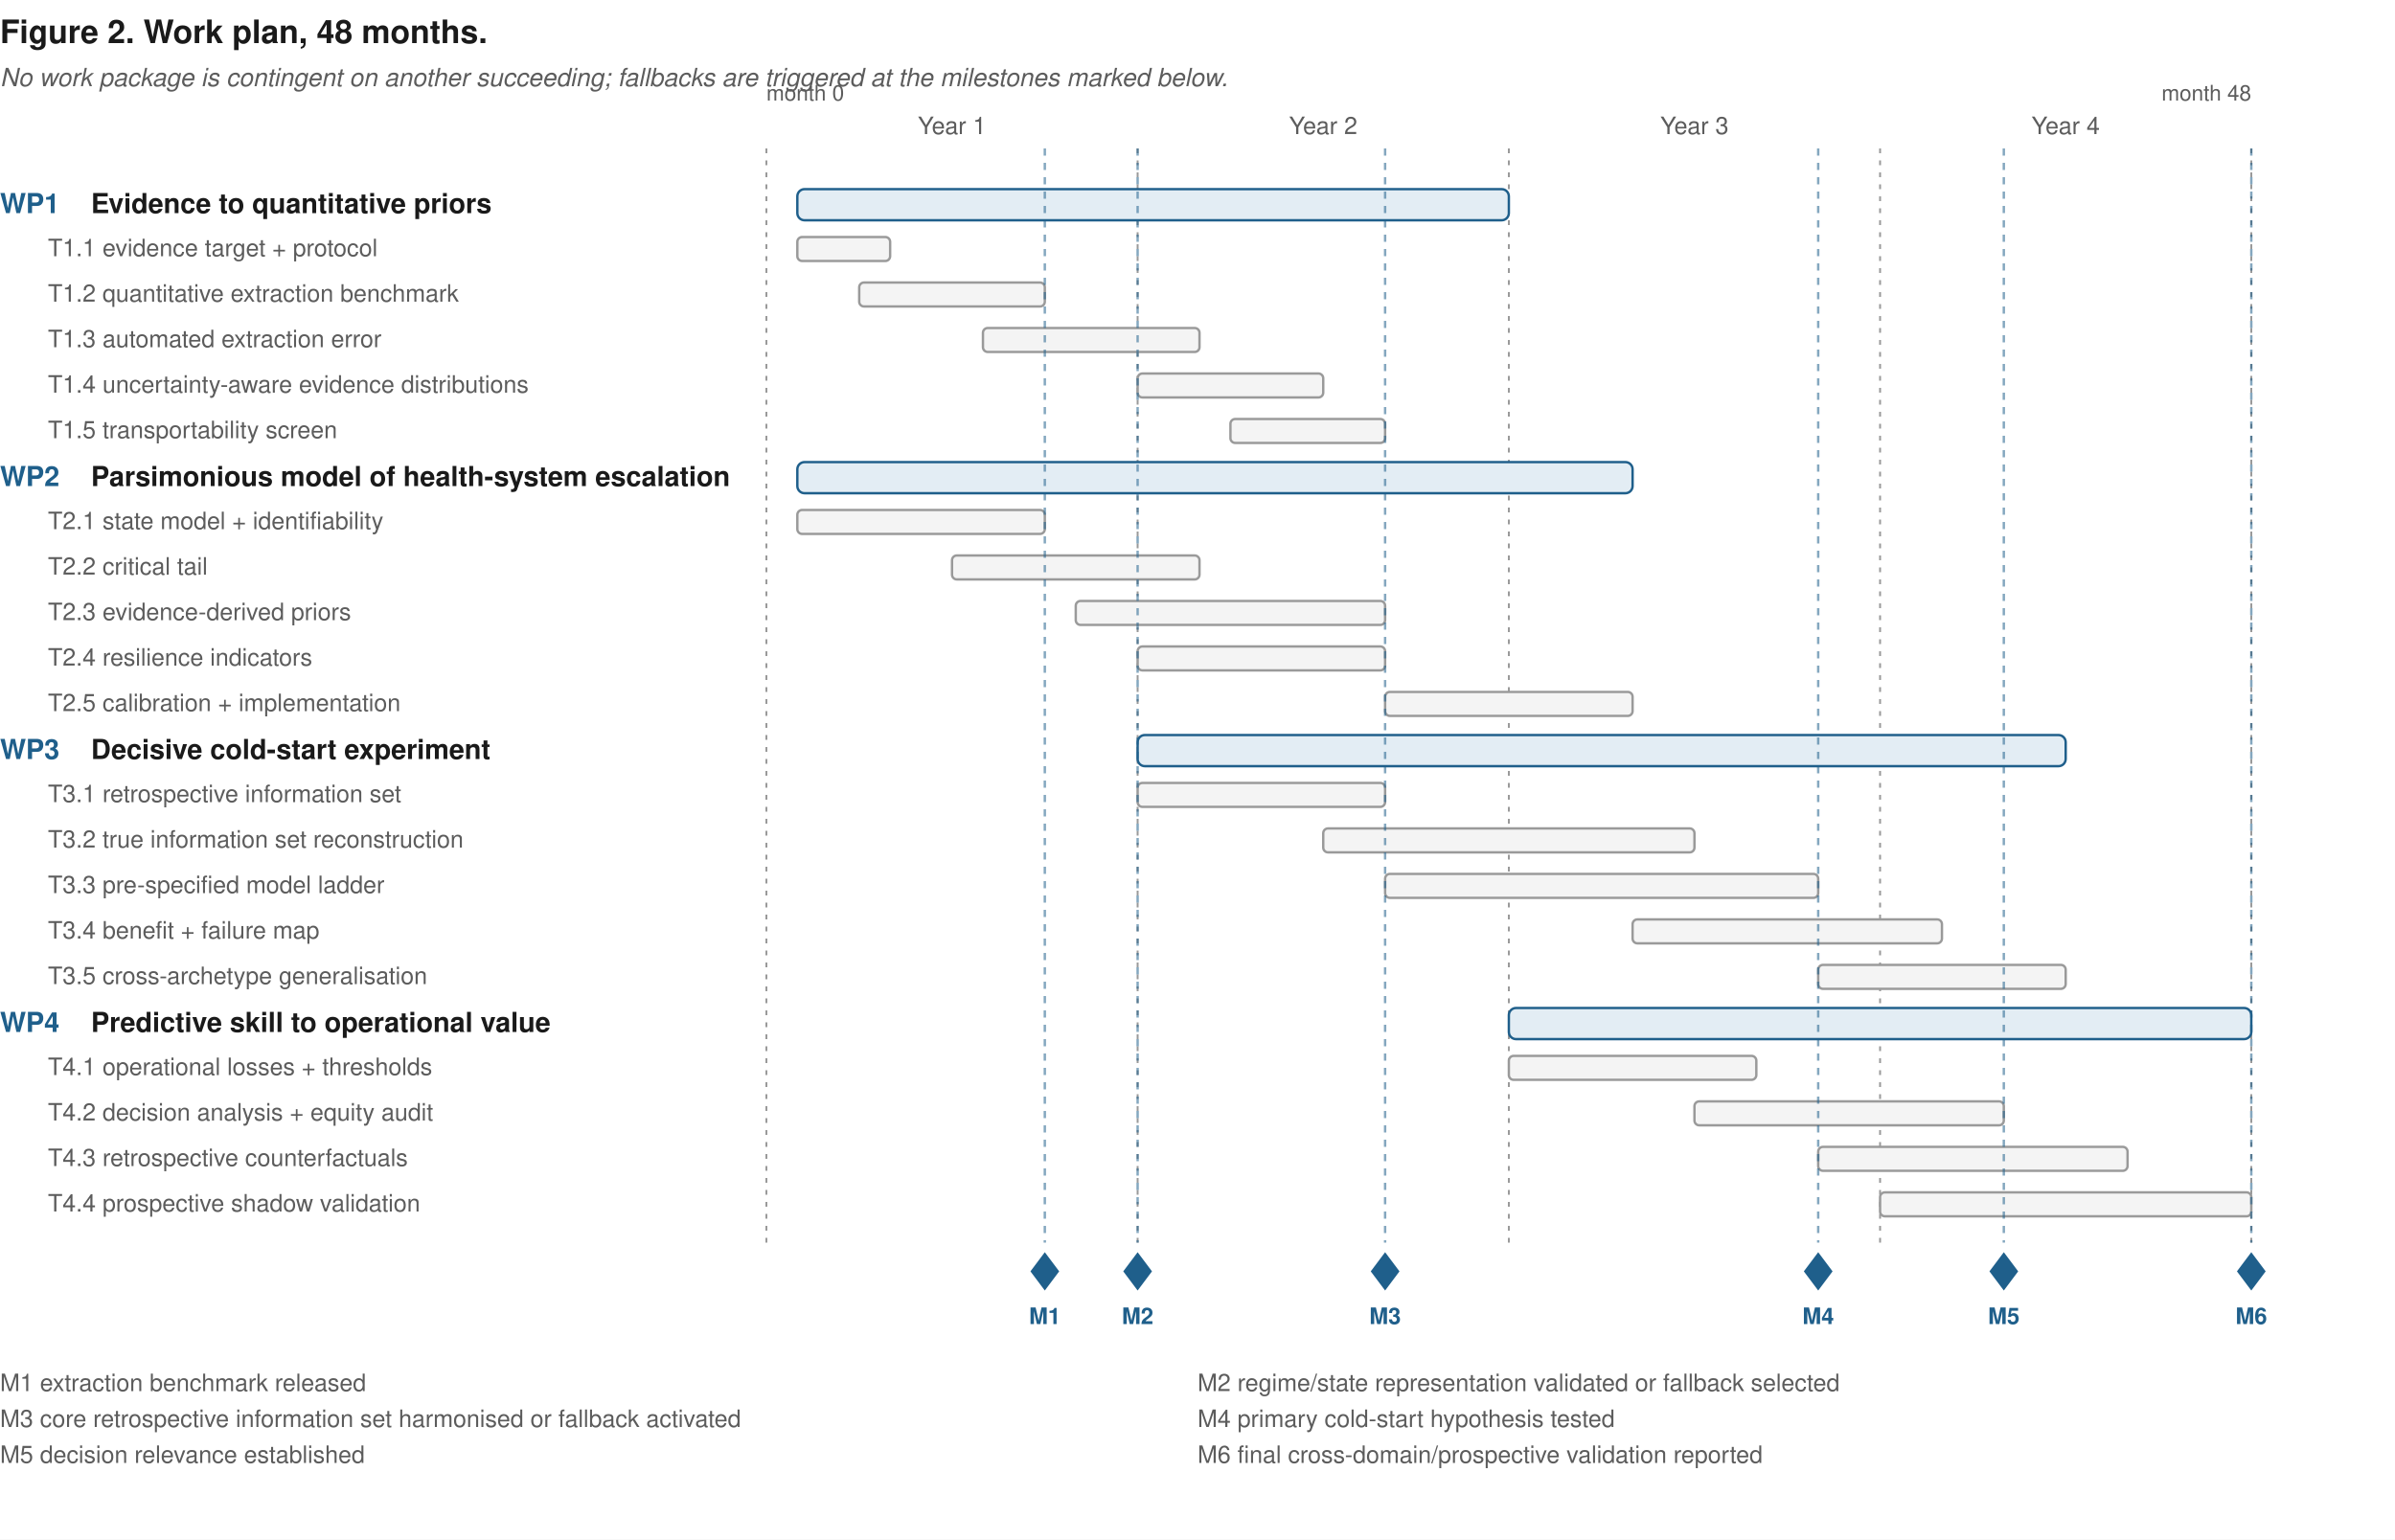
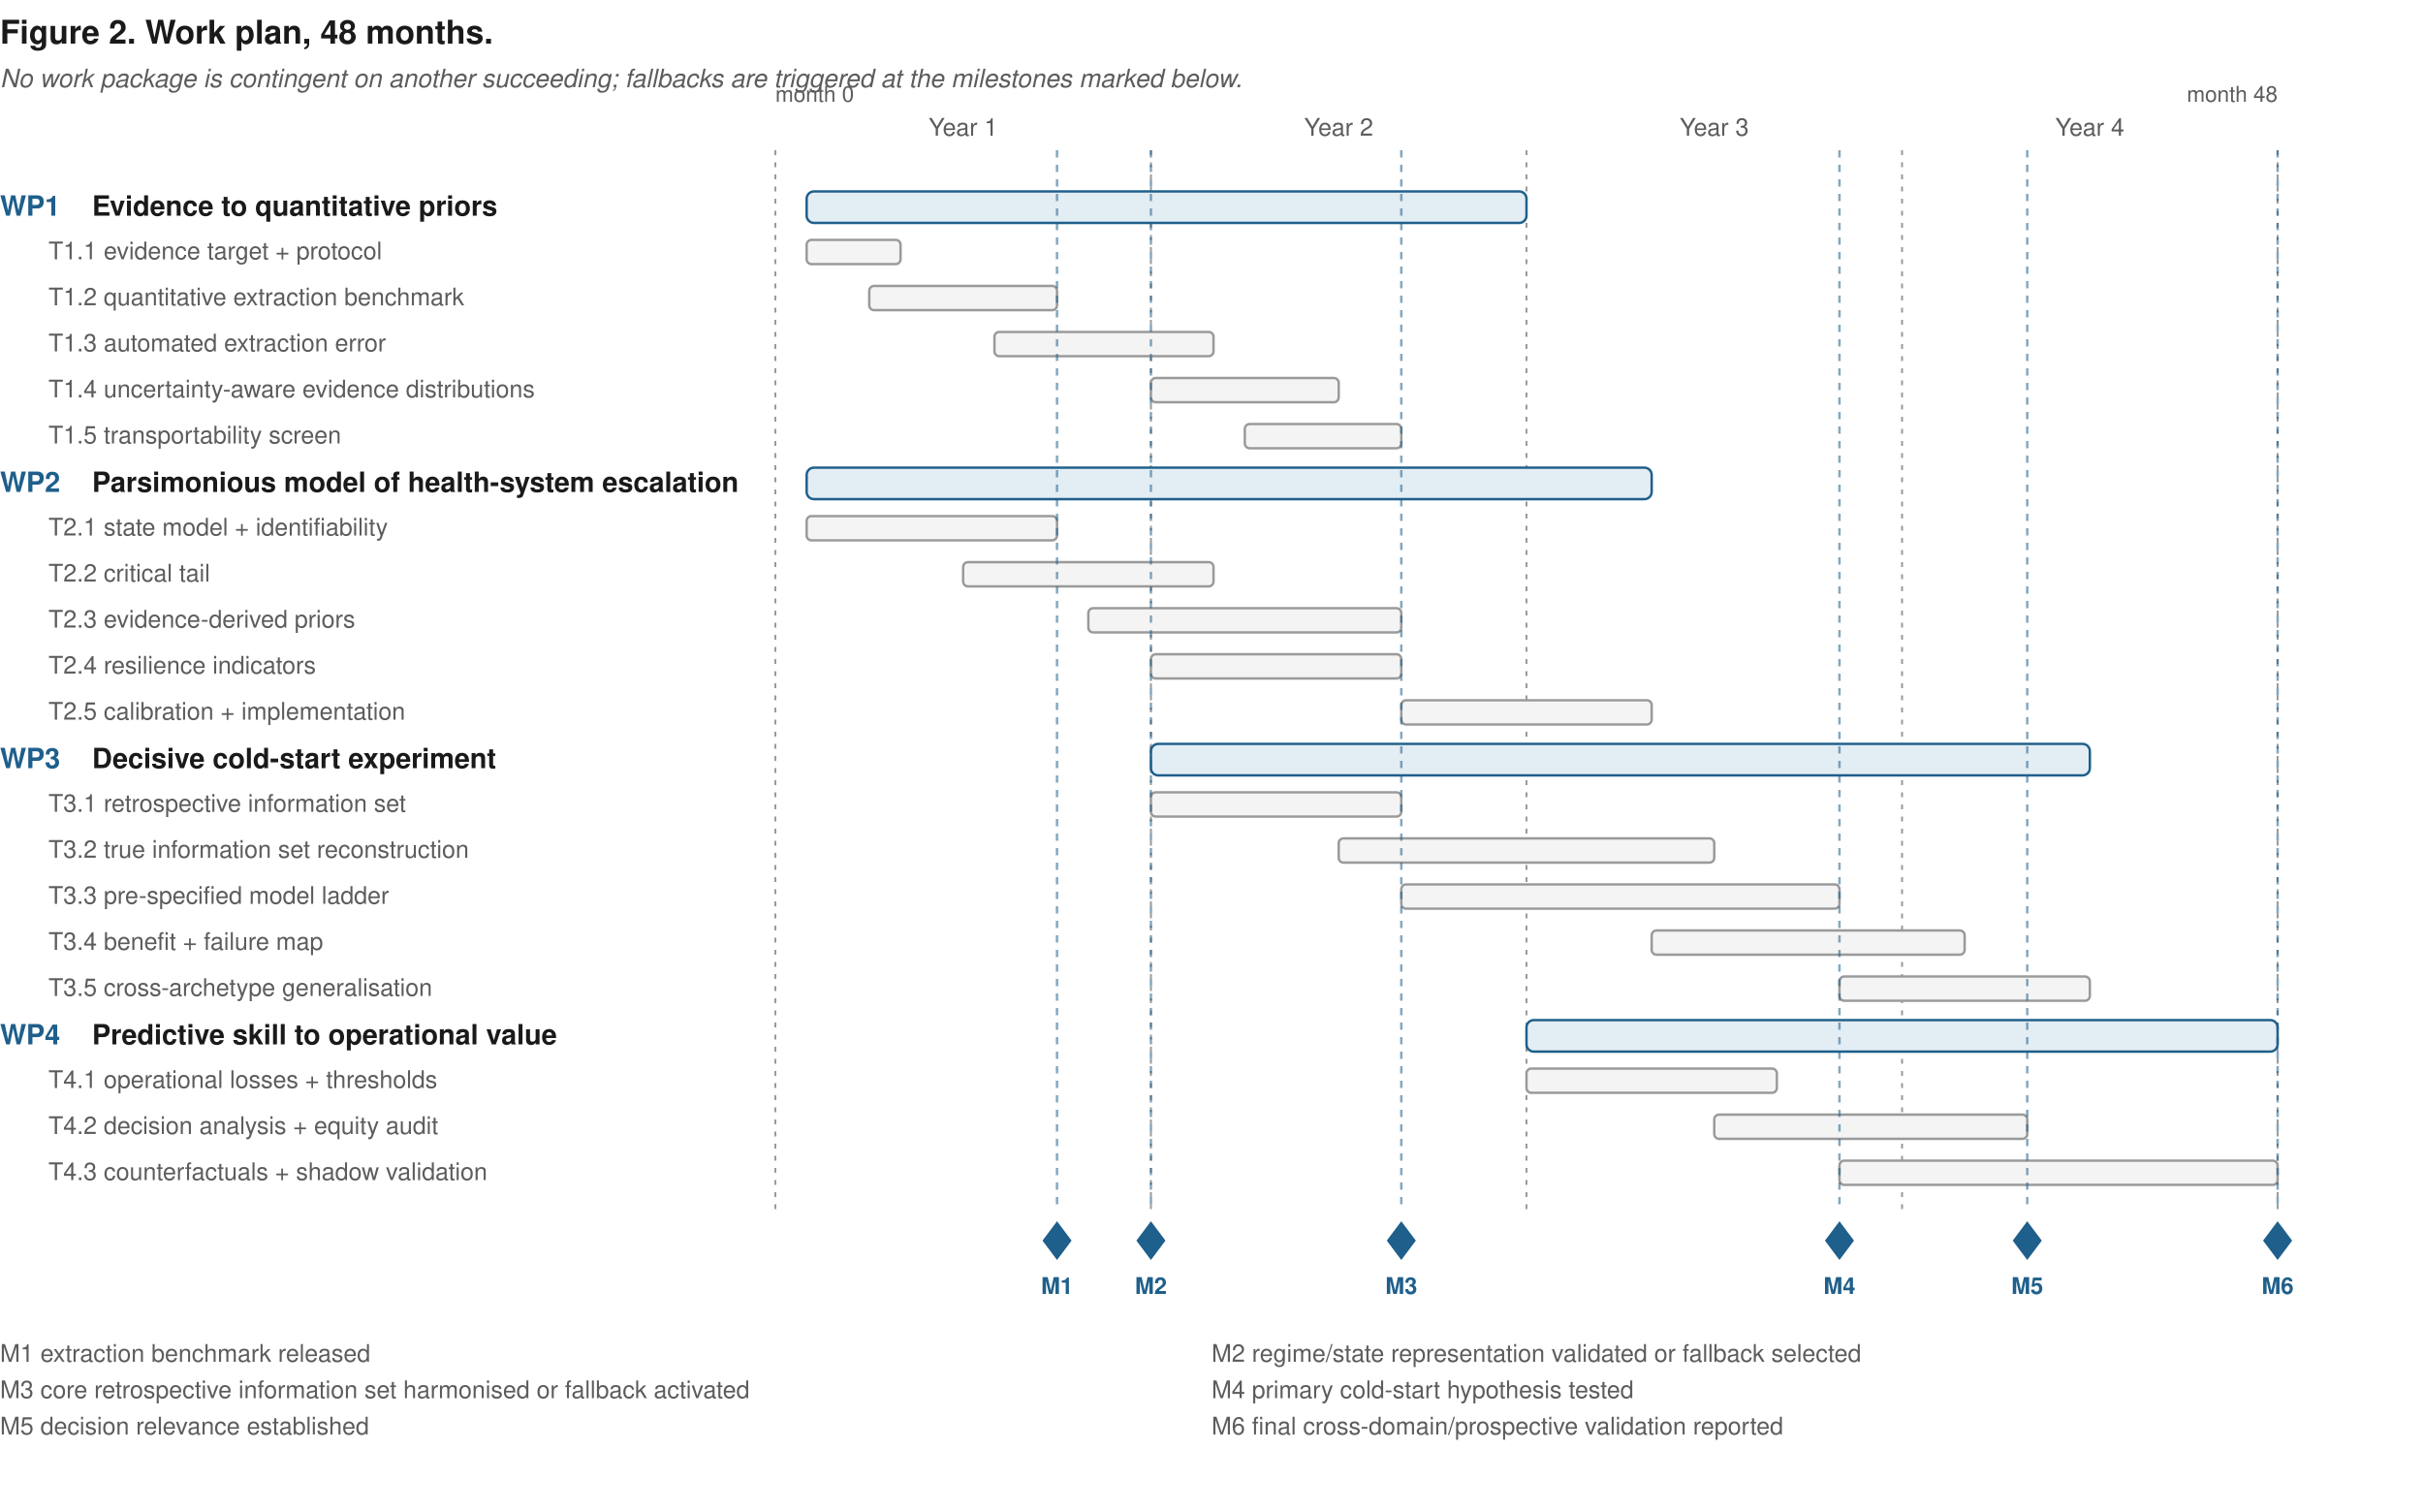
- <svg xmlns="http://www.w3.org/2000/svg" width="1000" height="643" viewBox="0 0 1000 643">
+ <svg xmlns="http://www.w3.org/2000/svg" width="1000" height="624" viewBox="0 0 1000 624">
  <defs>
    <marker id="a" viewBox="0 0 10 10" refX="9" refY="5" markerWidth="6" markerHeight="6" orient="auto-start-reverse">
      <path d="M 0 0 L 10 5 L 0 10 z" fill="#5c5c5c" />
    </marker>
  </defs>
-   <rect width="1000" height="643" fill="white" />
+   <rect width="1000" height="624" fill="white" />
  <text x="0" y="18" font-family="Helvetica, Arial, sans-serif" font-size="13.5" fill="#1a1a1a" text-anchor="start" font-weight="bold" font-style="normal">Figure 2. Work plan, 48 months.</text>
  <text x="0" y="36" font-family="Helvetica, Arial, sans-serif" font-size="10.5" fill="#5c5c5c" text-anchor="start" font-weight="normal" font-style="italic">No work package is contingent on another succeeding; fallbacks are triggered at the milestones marked below.</text>
-   <line x1="320.0" y1="62" x2="320.0" y2="519" stroke="#9a9a9a" stroke-width="0.8" stroke-dasharray="2,3" />
+   <line x1="320.0" y1="62" x2="320.0" y2="500" stroke="#9a9a9a" stroke-width="0.8" stroke-dasharray="2,3" />
  <text x="397.5" y="56" font-family="Helvetica, Arial, sans-serif" font-size="10" fill="#5c5c5c" text-anchor="middle" font-weight="normal" font-style="normal">Year 1</text>
-   <line x1="475.0" y1="62" x2="475.0" y2="519" stroke="#9a9a9a" stroke-width="0.8" stroke-dasharray="2,3" />
+   <line x1="475.0" y1="62" x2="475.0" y2="500" stroke="#9a9a9a" stroke-width="0.8" stroke-dasharray="2,3" />
  <text x="552.5" y="56" font-family="Helvetica, Arial, sans-serif" font-size="10" fill="#5c5c5c" text-anchor="middle" font-weight="normal" font-style="normal">Year 2</text>
-   <line x1="630.0" y1="62" x2="630.0" y2="519" stroke="#9a9a9a" stroke-width="0.8" stroke-dasharray="2,3" />
+   <line x1="630.0" y1="62" x2="630.0" y2="500" stroke="#9a9a9a" stroke-width="0.8" stroke-dasharray="2,3" />
  <text x="707.5" y="56" font-family="Helvetica, Arial, sans-serif" font-size="10" fill="#5c5c5c" text-anchor="middle" font-weight="normal" font-style="normal">Year 3</text>
-   <line x1="785.0" y1="62" x2="785.0" y2="519" stroke="#9a9a9a" stroke-width="0.8" stroke-dasharray="2,3" />
+   <line x1="785.0" y1="62" x2="785.0" y2="500" stroke="#9a9a9a" stroke-width="0.8" stroke-dasharray="2,3" />
  <text x="862.5" y="56" font-family="Helvetica, Arial, sans-serif" font-size="10" fill="#5c5c5c" text-anchor="middle" font-weight="normal" font-style="normal">Year 4</text>
-   <line x1="940.0" y1="62" x2="940.0" y2="519" stroke="#9a9a9a" stroke-width="0.8" stroke-dasharray="2,3" />
+   <line x1="940.0" y1="62" x2="940.0" y2="500" stroke="#9a9a9a" stroke-width="0.8" stroke-dasharray="2,3" />
  <text x="320" y="42" font-family="Helvetica, Arial, sans-serif" font-size="9" fill="#5c5c5c" text-anchor="start" font-weight="normal" font-style="normal">month 0</text>
  <text x="940" y="42" font-family="Helvetica, Arial, sans-serif" font-size="9" fill="#5c5c5c" text-anchor="end" font-weight="normal" font-style="normal">month 48</text>
  <text x="0" y="89" font-family="Helvetica, Arial, sans-serif" font-size="11.5" fill="#1f5f8b" text-anchor="start" font-weight="bold" font-style="normal">WP1</text>
  <text x="38" y="89" font-family="Helvetica, Arial, sans-serif" font-size="11.5" fill="#1a1a1a" text-anchor="start" font-weight="bold" font-style="normal">Evidence to quantitative priors</text>
  <rect x="332.917" y="79" width="297.083" height="13" rx="3" fill="#e3edf4" stroke="#1f5f8b" stroke-width="1" />
  <text x="20" y="107" font-family="Helvetica, Arial, sans-serif" font-size="10" fill="#5c5c5c" text-anchor="start" font-weight="normal" font-style="normal">T1.1 evidence target + protocol</text>
  <rect x="332.917" y="99" width="38.75" height="10" rx="2" fill="#f4f4f4" stroke="#9a9a9a" stroke-width="1" />
  <text x="20" y="126" font-family="Helvetica, Arial, sans-serif" font-size="10" fill="#5c5c5c" text-anchor="start" font-weight="normal" font-style="normal">T1.2 quantitative extraction benchmark</text>
  <rect x="358.75" y="118" width="77.5" height="10" rx="2" fill="#f4f4f4" stroke="#9a9a9a" stroke-width="1" />
  <text x="20" y="145" font-family="Helvetica, Arial, sans-serif" font-size="10" fill="#5c5c5c" text-anchor="start" font-weight="normal" font-style="normal">T1.3 automated extraction error</text>
  <rect x="410.417" y="137" width="90.417" height="10" rx="2" fill="#f4f4f4" stroke="#9a9a9a" stroke-width="1" />
  <text x="20" y="164" font-family="Helvetica, Arial, sans-serif" font-size="10" fill="#5c5c5c" text-anchor="start" font-weight="normal" font-style="normal">T1.4 uncertainty-aware evidence distributions</text>
  <rect x="475.0" y="156" width="77.5" height="10" rx="2" fill="#f4f4f4" stroke="#9a9a9a" stroke-width="1" />
  <text x="20" y="183" font-family="Helvetica, Arial, sans-serif" font-size="10" fill="#5c5c5c" text-anchor="start" font-weight="normal" font-style="normal">T1.5 transportability screen</text>
  <rect x="513.75" y="175" width="64.583" height="10" rx="2" fill="#f4f4f4" stroke="#9a9a9a" stroke-width="1" />
  <text x="0" y="203" font-family="Helvetica, Arial, sans-serif" font-size="11.5" fill="#1f5f8b" text-anchor="start" font-weight="bold" font-style="normal">WP2</text>
  <text x="38" y="203" font-family="Helvetica, Arial, sans-serif" font-size="11.5" fill="#1a1a1a" text-anchor="start" font-weight="bold" font-style="normal">Parsimonious model of health-system escalation</text>
  <rect x="332.917" y="193" width="348.75" height="13" rx="3" fill="#e3edf4" stroke="#1f5f8b" stroke-width="1" />
  <text x="20" y="221" font-family="Helvetica, Arial, sans-serif" font-size="10" fill="#5c5c5c" text-anchor="start" font-weight="normal" font-style="normal">T2.1 state model + identifiability</text>
  <rect x="332.917" y="213" width="103.333" height="10" rx="2" fill="#f4f4f4" stroke="#9a9a9a" stroke-width="1" />
  <text x="20" y="240" font-family="Helvetica, Arial, sans-serif" font-size="10" fill="#5c5c5c" text-anchor="start" font-weight="normal" font-style="normal">T2.2 critical tail</text>
  <rect x="397.5" y="232" width="103.333" height="10" rx="2" fill="#f4f4f4" stroke="#9a9a9a" stroke-width="1" />
  <text x="20" y="259" font-family="Helvetica, Arial, sans-serif" font-size="10" fill="#5c5c5c" text-anchor="start" font-weight="normal" font-style="normal">T2.3 evidence-derived priors</text>
  <rect x="449.167" y="251" width="129.167" height="10" rx="2" fill="#f4f4f4" stroke="#9a9a9a" stroke-width="1" />
  <text x="20" y="278" font-family="Helvetica, Arial, sans-serif" font-size="10" fill="#5c5c5c" text-anchor="start" font-weight="normal" font-style="normal">T2.4 resilience indicators</text>
  <rect x="475.0" y="270" width="103.333" height="10" rx="2" fill="#f4f4f4" stroke="#9a9a9a" stroke-width="1" />
  <text x="20" y="297" font-family="Helvetica, Arial, sans-serif" font-size="10" fill="#5c5c5c" text-anchor="start" font-weight="normal" font-style="normal">T2.5 calibration + implementation</text>
  <rect x="578.333" y="289" width="103.333" height="10" rx="2" fill="#f4f4f4" stroke="#9a9a9a" stroke-width="1" />
  <text x="0" y="317" font-family="Helvetica, Arial, sans-serif" font-size="11.5" fill="#1f5f8b" text-anchor="start" font-weight="bold" font-style="normal">WP3</text>
  <text x="38" y="317" font-family="Helvetica, Arial, sans-serif" font-size="11.5" fill="#1a1a1a" text-anchor="start" font-weight="bold" font-style="normal">Decisive cold-start experiment</text>
  <rect x="475.0" y="307" width="387.5" height="13" rx="3" fill="#e3edf4" stroke="#1f5f8b" stroke-width="1" />
  <text x="20" y="335" font-family="Helvetica, Arial, sans-serif" font-size="10" fill="#5c5c5c" text-anchor="start" font-weight="normal" font-style="normal">T3.1 retrospective information set</text>
  <rect x="475.0" y="327" width="103.333" height="10" rx="2" fill="#f4f4f4" stroke="#9a9a9a" stroke-width="1" />
  <text x="20" y="354" font-family="Helvetica, Arial, sans-serif" font-size="10" fill="#5c5c5c" text-anchor="start" font-weight="normal" font-style="normal">T3.2 true information set reconstruction</text>
  <rect x="552.5" y="346" width="155.0" height="10" rx="2" fill="#f4f4f4" stroke="#9a9a9a" stroke-width="1" />
  <text x="20" y="373" font-family="Helvetica, Arial, sans-serif" font-size="10" fill="#5c5c5c" text-anchor="start" font-weight="normal" font-style="normal">T3.3 pre-specified model ladder</text>
  <rect x="578.333" y="365" width="180.833" height="10" rx="2" fill="#f4f4f4" stroke="#9a9a9a" stroke-width="1" />
  <text x="20" y="392" font-family="Helvetica, Arial, sans-serif" font-size="10" fill="#5c5c5c" text-anchor="start" font-weight="normal" font-style="normal">T3.4 benefit + failure map</text>
  <rect x="681.667" y="384" width="129.167" height="10" rx="2" fill="#f4f4f4" stroke="#9a9a9a" stroke-width="1" />
  <text x="20" y="411" font-family="Helvetica, Arial, sans-serif" font-size="10" fill="#5c5c5c" text-anchor="start" font-weight="normal" font-style="normal">T3.5 cross-archetype generalisation</text>
  <rect x="759.167" y="403" width="103.333" height="10" rx="2" fill="#f4f4f4" stroke="#9a9a9a" stroke-width="1" />
  <text x="0" y="431" font-family="Helvetica, Arial, sans-serif" font-size="11.5" fill="#1f5f8b" text-anchor="start" font-weight="bold" font-style="normal">WP4</text>
  <text x="38" y="431" font-family="Helvetica, Arial, sans-serif" font-size="11.5" fill="#1a1a1a" text-anchor="start" font-weight="bold" font-style="normal">Predictive skill to operational value</text>
  <rect x="630.0" y="421" width="310.0" height="13" rx="3" fill="#e3edf4" stroke="#1f5f8b" stroke-width="1" />
  <text x="20" y="449" font-family="Helvetica, Arial, sans-serif" font-size="10" fill="#5c5c5c" text-anchor="start" font-weight="normal" font-style="normal">T4.1 operational losses + thresholds</text>
  <rect x="630.0" y="441" width="103.333" height="10" rx="2" fill="#f4f4f4" stroke="#9a9a9a" stroke-width="1" />
  <text x="20" y="468" font-family="Helvetica, Arial, sans-serif" font-size="10" fill="#5c5c5c" text-anchor="start" font-weight="normal" font-style="normal">T4.2 decision analysis + equity audit</text>
  <rect x="707.5" y="460" width="129.167" height="10" rx="2" fill="#f4f4f4" stroke="#9a9a9a" stroke-width="1" />
-   <text x="20" y="487" font-family="Helvetica, Arial, sans-serif" font-size="10" fill="#5c5c5c" text-anchor="start" font-weight="normal" font-style="normal">T4.3 retrospective counterfactuals</text>
-   <rect x="759.167" y="479" width="129.167" height="10" rx="2" fill="#f4f4f4" stroke="#9a9a9a" stroke-width="1" />
-   <text x="20" y="506" font-family="Helvetica, Arial, sans-serif" font-size="10" fill="#5c5c5c" text-anchor="start" font-weight="normal" font-style="normal">T4.4 prospective shadow validation</text>
-   <rect x="785.0" y="498" width="155.0" height="10" rx="2" fill="#f4f4f4" stroke="#9a9a9a" stroke-width="1" />
-   <line x1="436.25" y1="62" x2="436.25" y2="519" stroke="#1f5f8b" stroke-width="1" stroke-dasharray="3,3" opacity="0.55" />
-   <polygon points="436.25,523 442.25,531 436.25,539 430.25,531" fill="#1f5f8b" />
-   <text x="436.25" y="553" font-family="Helvetica, Arial, sans-serif" font-size="9.5" fill="#1f5f8b" text-anchor="middle" font-weight="bold" font-style="normal">M1</text>
-   <line x1="475.0" y1="62" x2="475.0" y2="519" stroke="#1f5f8b" stroke-width="1" stroke-dasharray="3,3" opacity="0.55" />
-   <polygon points="475.0,523 481.0,531 475.0,539 469.0,531" fill="#1f5f8b" />
-   <text x="475.0" y="553" font-family="Helvetica, Arial, sans-serif" font-size="9.5" fill="#1f5f8b" text-anchor="middle" font-weight="bold" font-style="normal">M2</text>
-   <line x1="578.333" y1="62" x2="578.333" y2="519" stroke="#1f5f8b" stroke-width="1" stroke-dasharray="3,3" opacity="0.55" />
-   <polygon points="578.333,523 584.333,531 578.333,539 572.333,531" fill="#1f5f8b" />
-   <text x="578.333" y="553" font-family="Helvetica, Arial, sans-serif" font-size="9.5" fill="#1f5f8b" text-anchor="middle" font-weight="bold" font-style="normal">M3</text>
-   <line x1="759.167" y1="62" x2="759.167" y2="519" stroke="#1f5f8b" stroke-width="1" stroke-dasharray="3,3" opacity="0.55" />
-   <polygon points="759.167,523 765.167,531 759.167,539 753.167,531" fill="#1f5f8b" />
-   <text x="759.167" y="553" font-family="Helvetica, Arial, sans-serif" font-size="9.5" fill="#1f5f8b" text-anchor="middle" font-weight="bold" font-style="normal">M4</text>
-   <line x1="836.667" y1="62" x2="836.667" y2="519" stroke="#1f5f8b" stroke-width="1" stroke-dasharray="3,3" opacity="0.55" />
-   <polygon points="836.667,523 842.667,531 836.667,539 830.667,531" fill="#1f5f8b" />
-   <text x="836.667" y="553" font-family="Helvetica, Arial, sans-serif" font-size="9.5" fill="#1f5f8b" text-anchor="middle" font-weight="bold" font-style="normal">M5</text>
-   <line x1="940.0" y1="62" x2="940.0" y2="519" stroke="#1f5f8b" stroke-width="1" stroke-dasharray="3,3" opacity="0.55" />
-   <polygon points="940.0,523 946.0,531 940.0,539 934.0,531" fill="#1f5f8b" />
-   <text x="940.0" y="553" font-family="Helvetica, Arial, sans-serif" font-size="9.5" fill="#1f5f8b" text-anchor="middle" font-weight="bold" font-style="normal">M6</text>
-   <text x="0" y="581" font-family="Helvetica, Arial, sans-serif" font-size="10" fill="#5c5c5c" text-anchor="start" font-weight="normal" font-style="normal">M1 extraction benchmark released</text>
-   <text x="500" y="581" font-family="Helvetica, Arial, sans-serif" font-size="10" fill="#5c5c5c" text-anchor="start" font-weight="normal" font-style="normal">M2 regime/state representation validated or fallback selected</text>
-   <text x="0" y="596" font-family="Helvetica, Arial, sans-serif" font-size="10" fill="#5c5c5c" text-anchor="start" font-weight="normal" font-style="normal">M3 core retrospective information set harmonised or fallback activated</text>
-   <text x="500" y="596" font-family="Helvetica, Arial, sans-serif" font-size="10" fill="#5c5c5c" text-anchor="start" font-weight="normal" font-style="normal">M4 primary cold-start hypothesis tested</text>
-   <text x="0" y="611" font-family="Helvetica, Arial, sans-serif" font-size="10" fill="#5c5c5c" text-anchor="start" font-weight="normal" font-style="normal">M5 decision relevance established</text>
-   <text x="500" y="611" font-family="Helvetica, Arial, sans-serif" font-size="10" fill="#5c5c5c" text-anchor="start" font-weight="normal" font-style="normal">M6 final cross-domain/prospective validation reported</text>
+   <text x="20" y="487" font-family="Helvetica, Arial, sans-serif" font-size="10" fill="#5c5c5c" text-anchor="start" font-weight="normal" font-style="normal">T4.3 counterfactuals + shadow validation</text>
+   <rect x="759.167" y="479" width="180.833" height="10" rx="2" fill="#f4f4f4" stroke="#9a9a9a" stroke-width="1" />
+   <line x1="436.25" y1="62" x2="436.25" y2="500" stroke="#1f5f8b" stroke-width="1" stroke-dasharray="3,3" opacity="0.55" />
+   <polygon points="436.25,504 442.25,512 436.25,520 430.25,512" fill="#1f5f8b" />
+   <text x="436.25" y="534" font-family="Helvetica, Arial, sans-serif" font-size="9.5" fill="#1f5f8b" text-anchor="middle" font-weight="bold" font-style="normal">M1</text>
+   <line x1="475.0" y1="62" x2="475.0" y2="500" stroke="#1f5f8b" stroke-width="1" stroke-dasharray="3,3" opacity="0.55" />
+   <polygon points="475.0,504 481.0,512 475.0,520 469.0,512" fill="#1f5f8b" />
+   <text x="475.0" y="534" font-family="Helvetica, Arial, sans-serif" font-size="9.5" fill="#1f5f8b" text-anchor="middle" font-weight="bold" font-style="normal">M2</text>
+   <line x1="578.333" y1="62" x2="578.333" y2="500" stroke="#1f5f8b" stroke-width="1" stroke-dasharray="3,3" opacity="0.55" />
+   <polygon points="578.333,504 584.333,512 578.333,520 572.333,512" fill="#1f5f8b" />
+   <text x="578.333" y="534" font-family="Helvetica, Arial, sans-serif" font-size="9.5" fill="#1f5f8b" text-anchor="middle" font-weight="bold" font-style="normal">M3</text>
+   <line x1="759.167" y1="62" x2="759.167" y2="500" stroke="#1f5f8b" stroke-width="1" stroke-dasharray="3,3" opacity="0.55" />
+   <polygon points="759.167,504 765.167,512 759.167,520 753.167,512" fill="#1f5f8b" />
+   <text x="759.167" y="534" font-family="Helvetica, Arial, sans-serif" font-size="9.5" fill="#1f5f8b" text-anchor="middle" font-weight="bold" font-style="normal">M4</text>
+   <line x1="836.667" y1="62" x2="836.667" y2="500" stroke="#1f5f8b" stroke-width="1" stroke-dasharray="3,3" opacity="0.55" />
+   <polygon points="836.667,504 842.667,512 836.667,520 830.667,512" fill="#1f5f8b" />
+   <text x="836.667" y="534" font-family="Helvetica, Arial, sans-serif" font-size="9.5" fill="#1f5f8b" text-anchor="middle" font-weight="bold" font-style="normal">M5</text>
+   <line x1="940.0" y1="62" x2="940.0" y2="500" stroke="#1f5f8b" stroke-width="1" stroke-dasharray="3,3" opacity="0.55" />
+   <polygon points="940.0,504 946.0,512 940.0,520 934.0,512" fill="#1f5f8b" />
+   <text x="940.0" y="534" font-family="Helvetica, Arial, sans-serif" font-size="9.5" fill="#1f5f8b" text-anchor="middle" font-weight="bold" font-style="normal">M6</text>
+   <text x="0" y="562" font-family="Helvetica, Arial, sans-serif" font-size="10" fill="#5c5c5c" text-anchor="start" font-weight="normal" font-style="normal">M1 extraction benchmark released</text>
+   <text x="500" y="562" font-family="Helvetica, Arial, sans-serif" font-size="10" fill="#5c5c5c" text-anchor="start" font-weight="normal" font-style="normal">M2 regime/state representation validated or fallback selected</text>
+   <text x="0" y="577" font-family="Helvetica, Arial, sans-serif" font-size="10" fill="#5c5c5c" text-anchor="start" font-weight="normal" font-style="normal">M3 core retrospective information set harmonised or fallback activated</text>
+   <text x="500" y="577" font-family="Helvetica, Arial, sans-serif" font-size="10" fill="#5c5c5c" text-anchor="start" font-weight="normal" font-style="normal">M4 primary cold-start hypothesis tested</text>
+   <text x="0" y="592" font-family="Helvetica, Arial, sans-serif" font-size="10" fill="#5c5c5c" text-anchor="start" font-weight="normal" font-style="normal">M5 decision relevance established</text>
+   <text x="500" y="592" font-family="Helvetica, Arial, sans-serif" font-size="10" fill="#5c5c5c" text-anchor="start" font-weight="normal" font-style="normal">M6 final cross-domain/prospective validation reported</text>
</svg>
